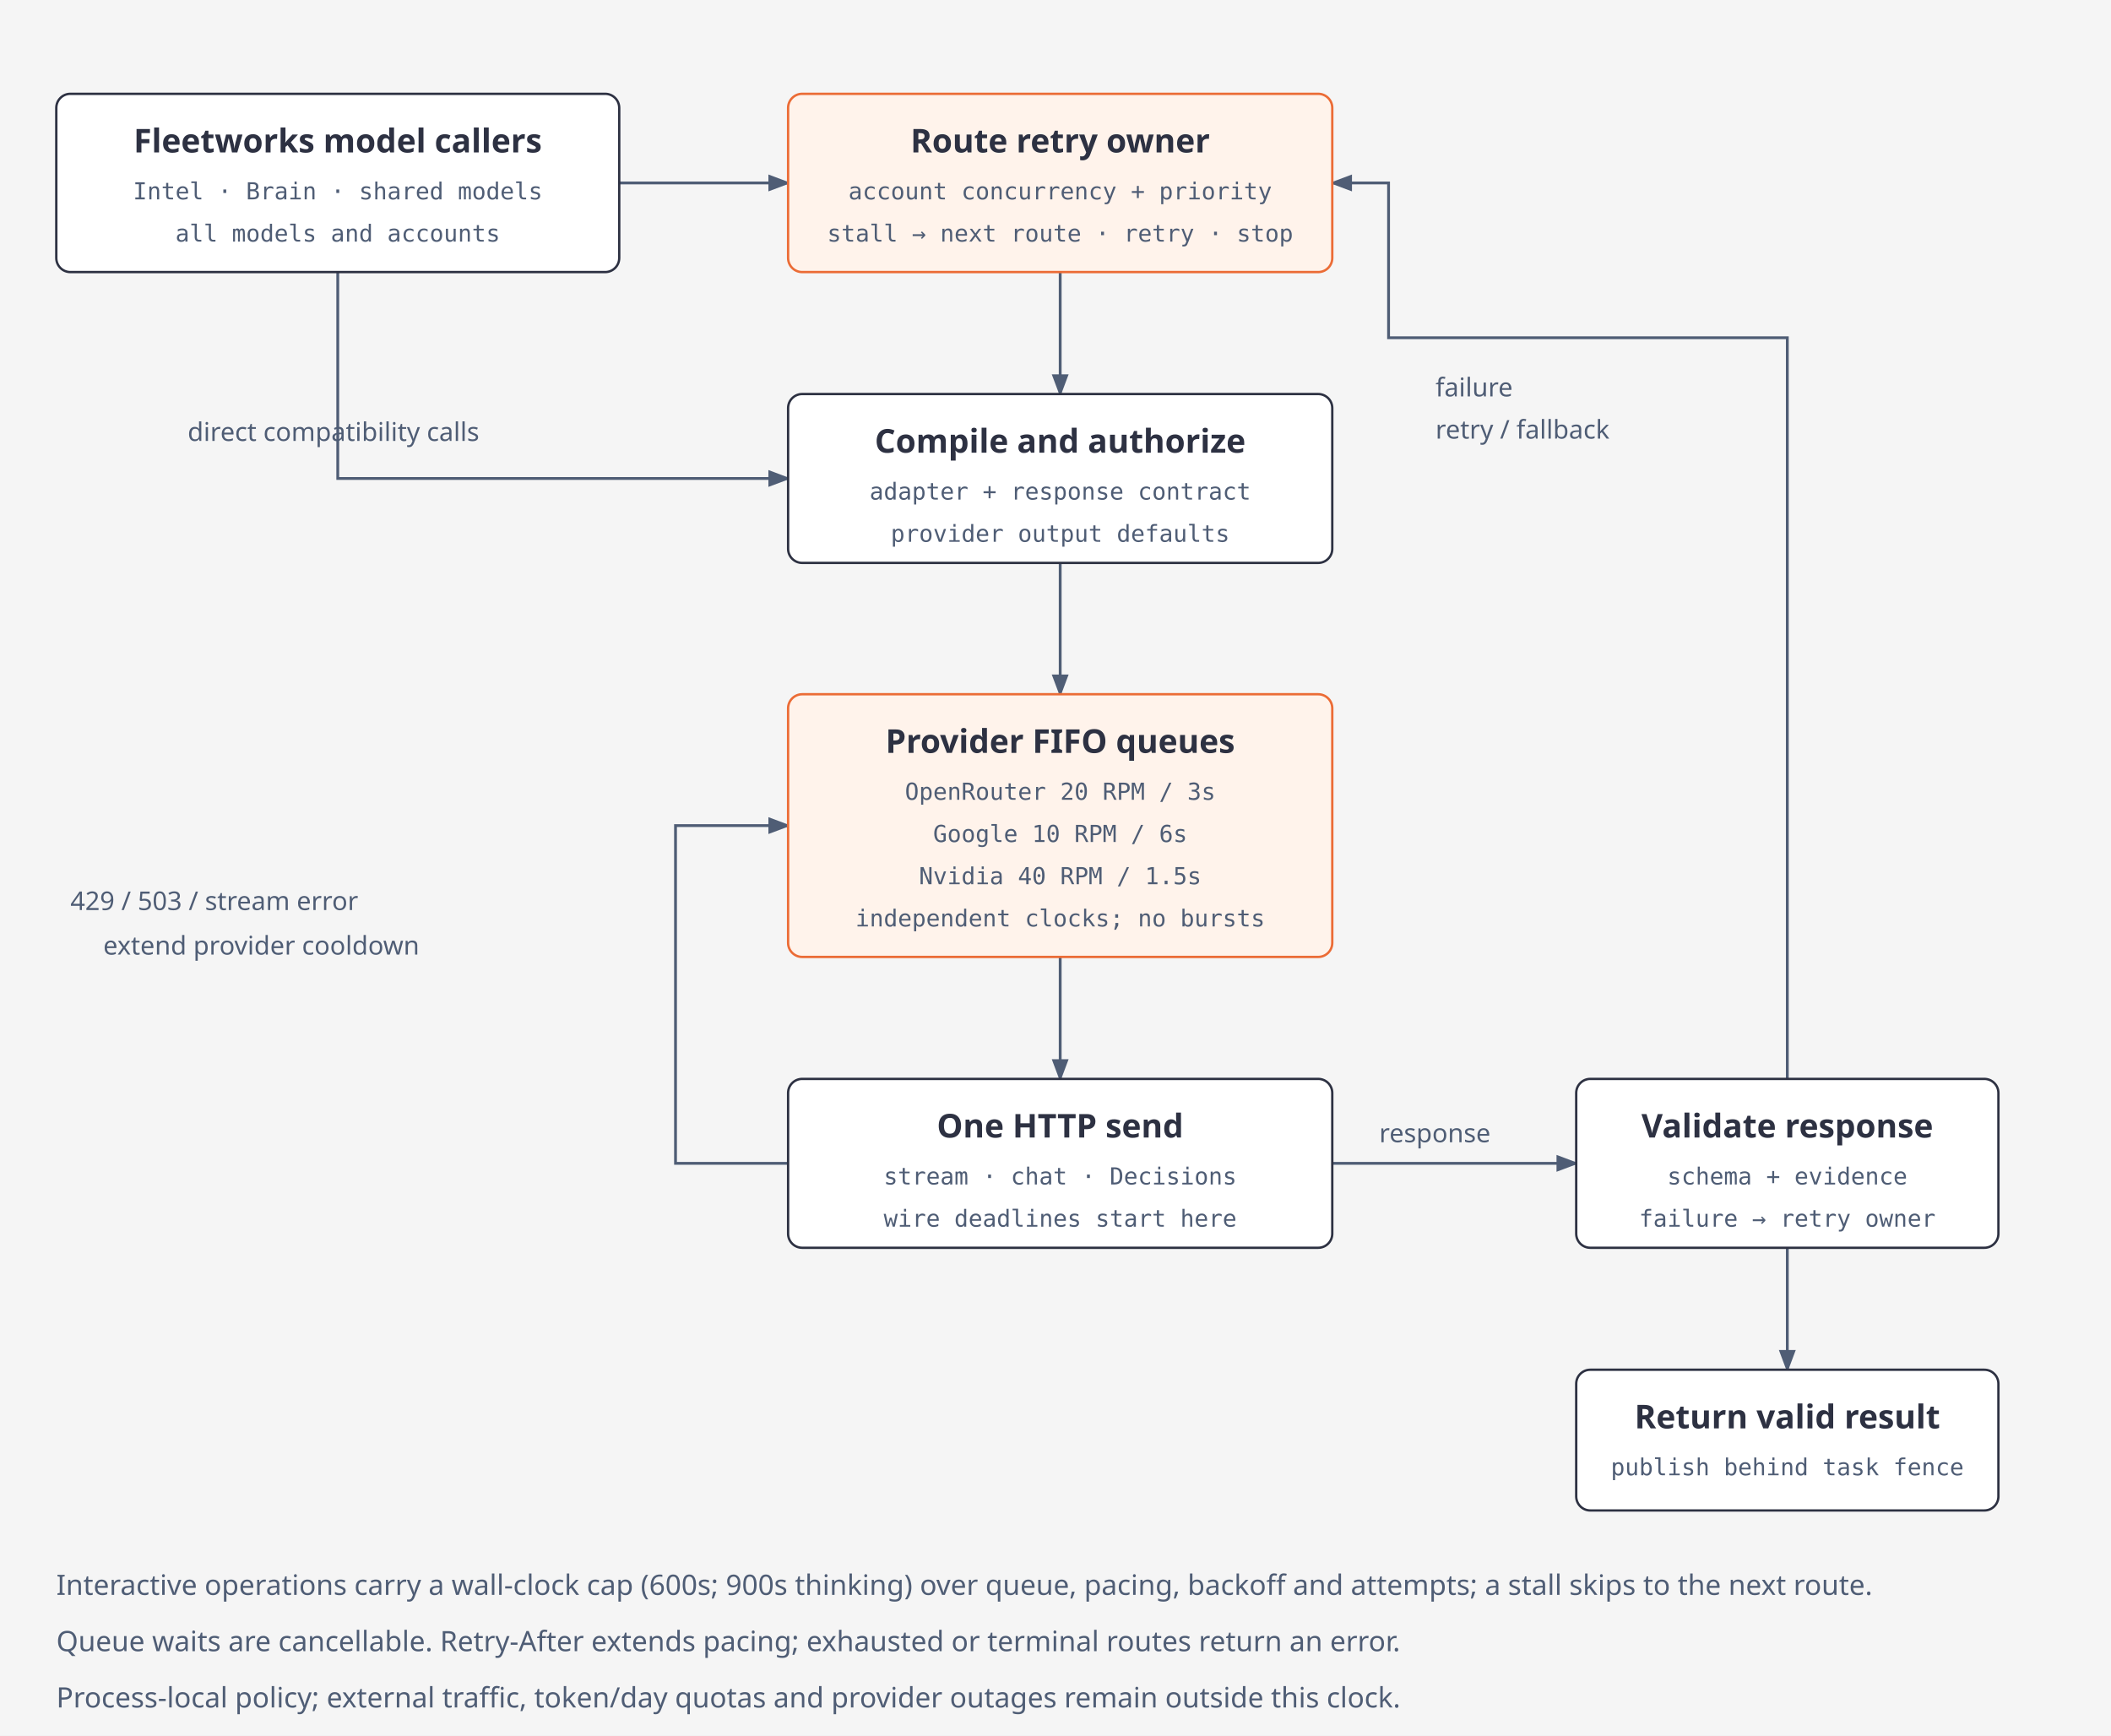
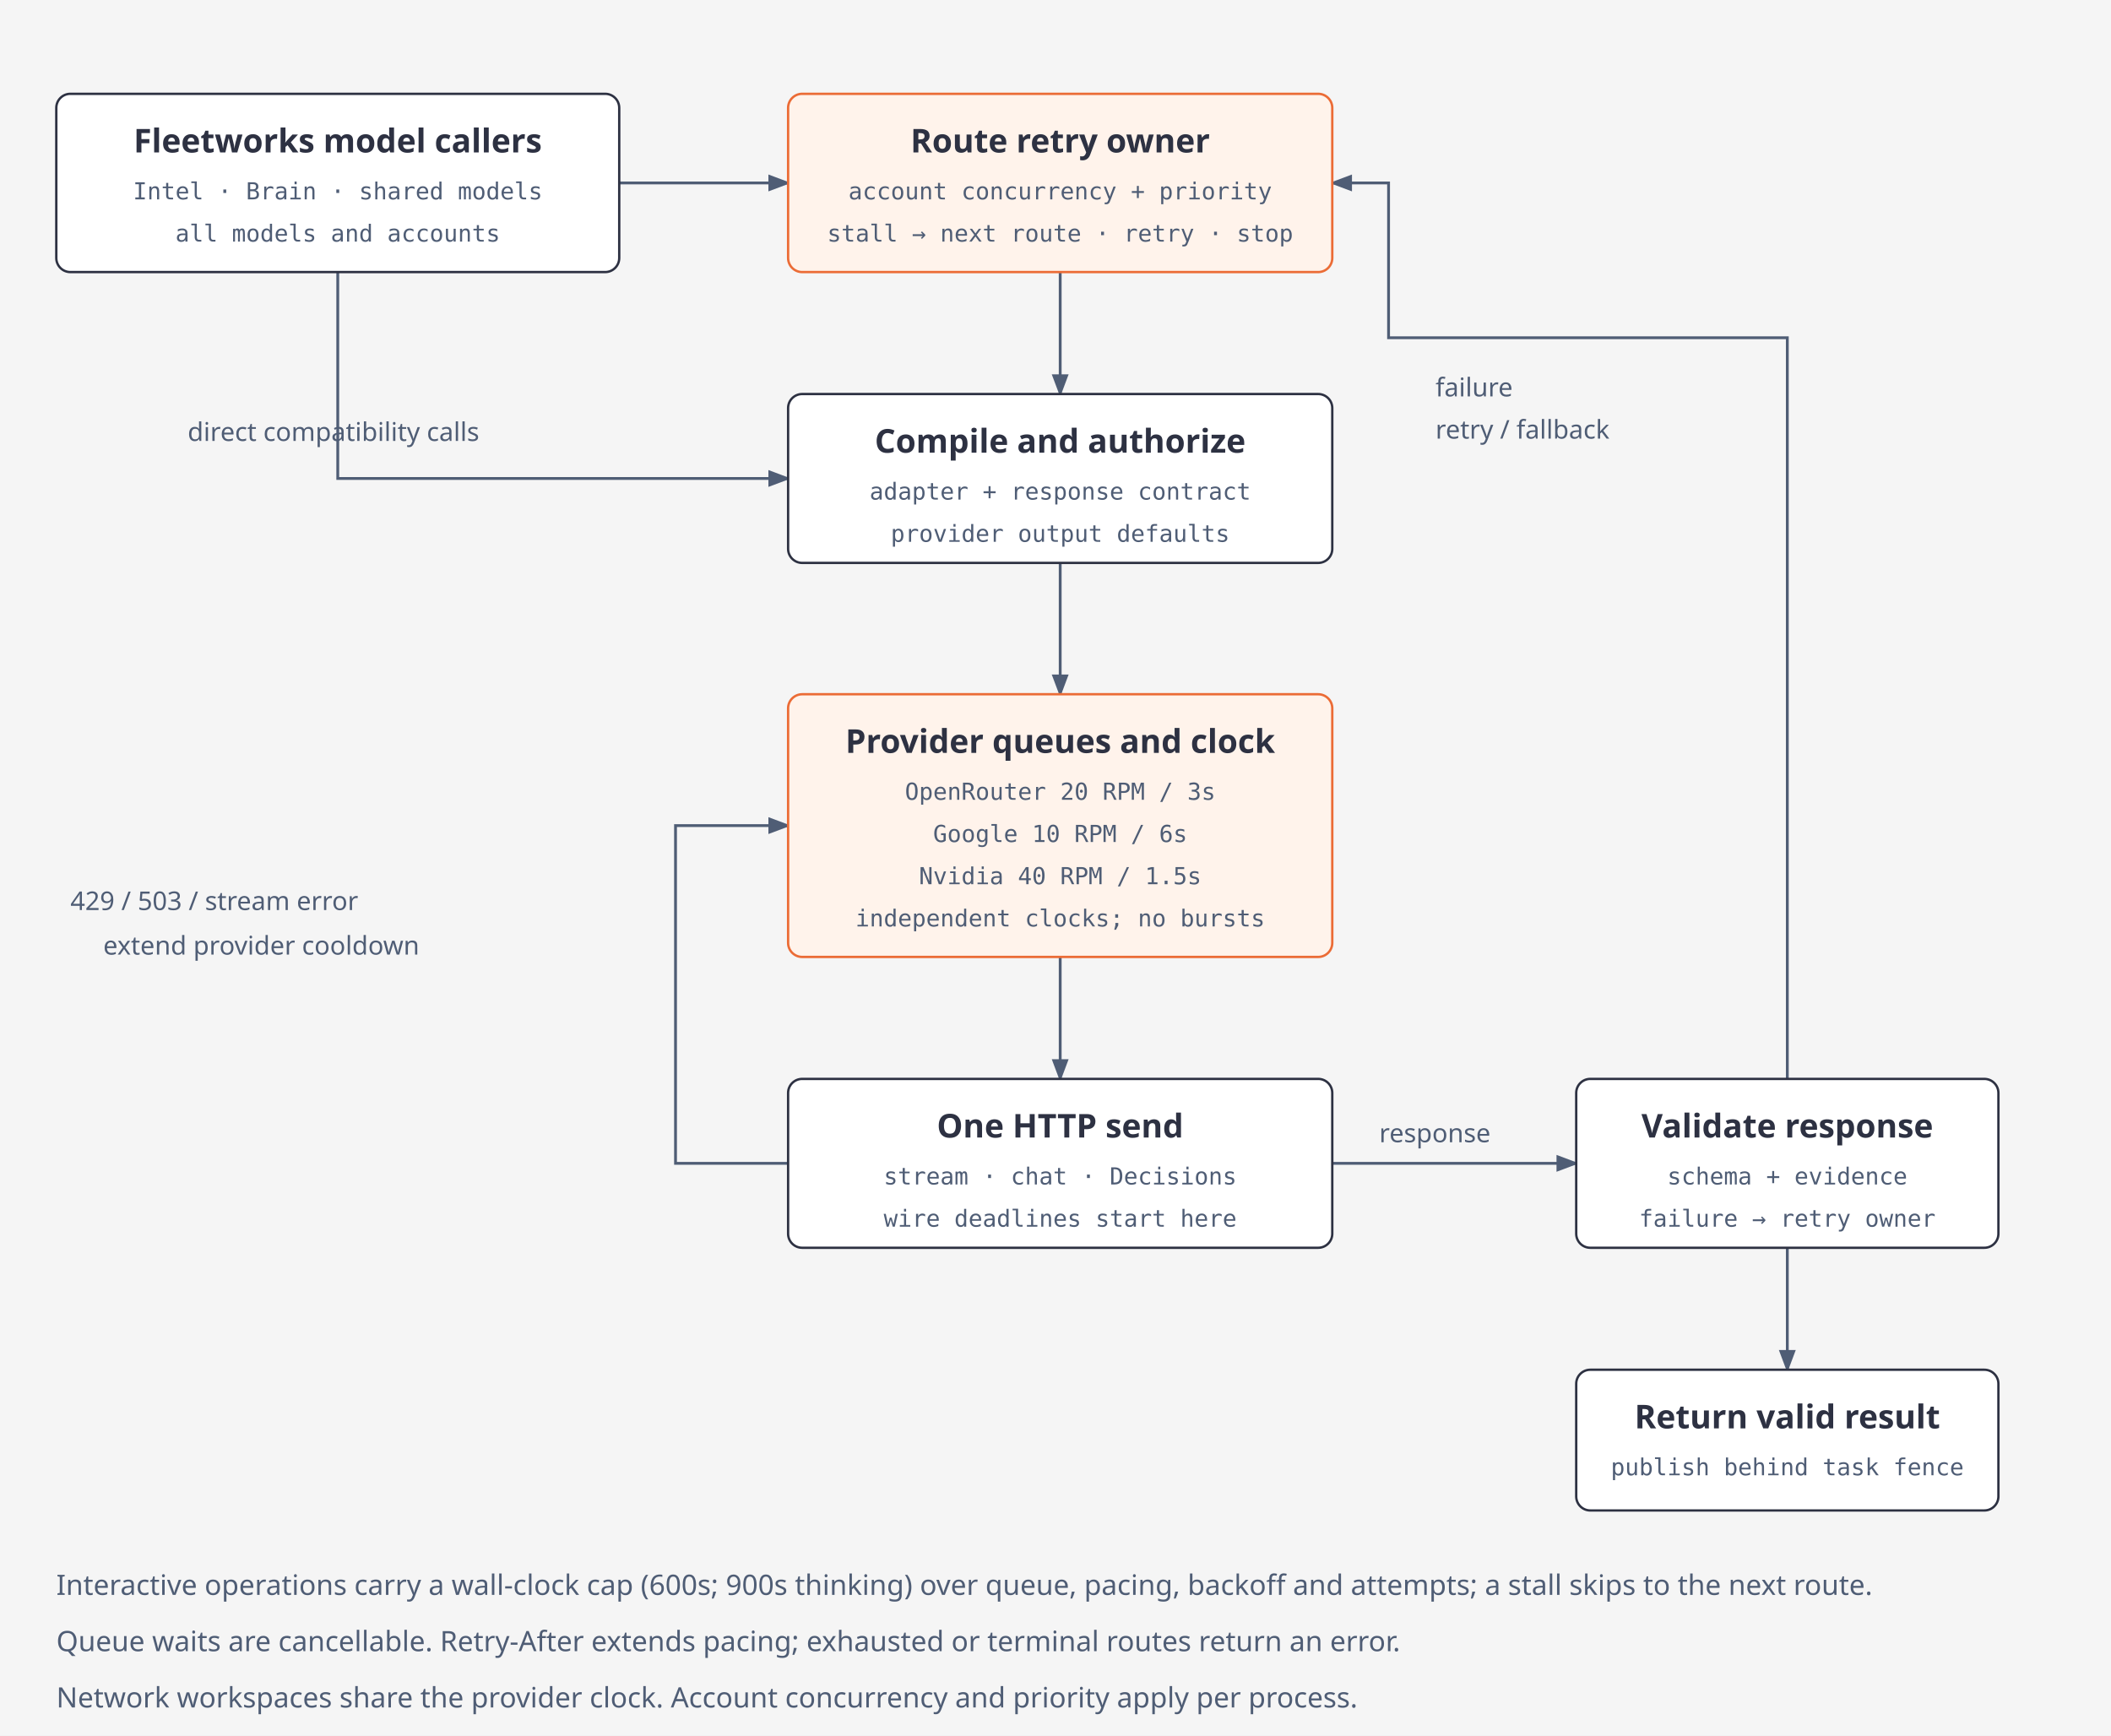
<svg xmlns="http://www.w3.org/2000/svg" role="img" aria-labelledby="model-request-scheduling-title model-request-scheduling-desc" viewBox="0 0 900 740">
  <defs>
    <marker id="arrow" markerWidth="8" markerHeight="6" refX="7" refY="3" orient="auto">
      <path d="M0 0L8 3L0 6Z" fill="#4f5d75" />
    </marker>
  </defs>
  <rect width="900" height="740" fill="#f5f5f5" />
  <g fill="none" stroke="#4f5d75" stroke-width="1.2" marker-end="url(#arrow)">
    <path d="M264 78H336" />
    <path d="M452 116V168" />
    <path d="M144 116V204H336" />
    <path d="M452 240V296" />
    <path d="M452 408V460" />
    <path d="M568 496H672" />
    <path d="M762 532V584" />
    <path d="M762 460V144H592V78H568" />
    <path d="M336 496H288V352H336" />
  </g>
  <rect x="24" y="40" width="240" height="76" rx="6" fill="#ffffff" stroke="#2d3142" />
  <text x="144.0" y="65" text-anchor="middle" font-family="Geist,system-ui,sans-serif" font-size="14" font-weight="600" fill="#2d3142">Fleetworks model callers</text>
  <text x="144.0" y="85" text-anchor="middle" font-family="Geist Mono,ui-monospace,monospace" font-size="10" fill="#4f5d75">Intel · Brain · shared models</text>
  <text x="144.0" y="103" text-anchor="middle" font-family="Geist Mono,ui-monospace,monospace" font-size="10" fill="#4f5d75">all models and accounts</text>
  <rect x="336" y="40" width="232" height="76" rx="6" fill="#fff3eb" stroke="#eb6c36" />
  <text x="452.0" y="65" text-anchor="middle" font-family="Geist,system-ui,sans-serif" font-size="14" font-weight="600" fill="#2d3142">Route retry owner</text>
  <text x="452.0" y="85" text-anchor="middle" font-family="Geist Mono,ui-monospace,monospace" font-size="10" fill="#4f5d75">account concurrency + priority</text>
  <text x="452.0" y="103" text-anchor="middle" font-family="Geist Mono,ui-monospace,monospace" font-size="10" fill="#4f5d75">stall → next route · retry · stop</text>
  <rect x="336" y="168" width="232" height="72" rx="6" fill="#ffffff" stroke="#2d3142" />
  <text x="452.0" y="193" text-anchor="middle" font-family="Geist,system-ui,sans-serif" font-size="14" font-weight="600" fill="#2d3142">Compile and authorize</text>
  <text x="452.0" y="213" text-anchor="middle" font-family="Geist Mono,ui-monospace,monospace" font-size="10" fill="#4f5d75">adapter + response contract</text>
  <text x="452.0" y="231" text-anchor="middle" font-family="Geist Mono,ui-monospace,monospace" font-size="10" fill="#4f5d75">provider output defaults</text>
  <rect x="336" y="296" width="232" height="112" rx="6" fill="#fff3eb" stroke="#eb6c36" />
-   <text x="452.0" y="321" text-anchor="middle" font-family="Geist,system-ui,sans-serif" font-size="14" font-weight="600" fill="#2d3142">Provider FIFO queues</text>
+   <text x="452.0" y="321" text-anchor="middle" font-family="Geist,system-ui,sans-serif" font-size="14" font-weight="600" fill="#2d3142">Provider queues and clock</text>
  <text x="452.0" y="341" text-anchor="middle" font-family="Geist Mono,ui-monospace,monospace" font-size="10" fill="#4f5d75">OpenRouter 20 RPM / 3s</text>
  <text x="452.0" y="359" text-anchor="middle" font-family="Geist Mono,ui-monospace,monospace" font-size="10" fill="#4f5d75">Google 10 RPM / 6s</text>
  <text x="452.0" y="377" text-anchor="middle" font-family="Geist Mono,ui-monospace,monospace" font-size="10" fill="#4f5d75">Nvidia 40 RPM / 1.5s</text>
  <text x="452.0" y="395" text-anchor="middle" font-family="Geist Mono,ui-monospace,monospace" font-size="10" fill="#4f5d75">independent clocks; no bursts</text>
  <rect x="336" y="460" width="232" height="72" rx="6" fill="#ffffff" stroke="#2d3142" />
  <text x="452.0" y="485" text-anchor="middle" font-family="Geist,system-ui,sans-serif" font-size="14" font-weight="600" fill="#2d3142">One HTTP send</text>
  <text x="452.0" y="505" text-anchor="middle" font-family="Geist Mono,ui-monospace,monospace" font-size="10" fill="#4f5d75">stream · chat · Decisions</text>
  <text x="452.0" y="523" text-anchor="middle" font-family="Geist Mono,ui-monospace,monospace" font-size="10" fill="#4f5d75">wire deadlines start here</text>
  <rect x="672" y="460" width="180" height="72" rx="6" fill="#ffffff" stroke="#2d3142" />
  <text x="762.0" y="485" text-anchor="middle" font-family="Geist,system-ui,sans-serif" font-size="14" font-weight="600" fill="#2d3142">Validate response</text>
  <text x="762.0" y="505" text-anchor="middle" font-family="Geist Mono,ui-monospace,monospace" font-size="10" fill="#4f5d75">schema + evidence</text>
  <text x="762.0" y="523" text-anchor="middle" font-family="Geist Mono,ui-monospace,monospace" font-size="10" fill="#4f5d75">failure → retry owner</text>
  <rect x="672" y="584" width="180" height="60" rx="6" fill="#ffffff" stroke="#2d3142" />
  <text x="762.0" y="609" text-anchor="middle" font-family="Geist,system-ui,sans-serif" font-size="14" font-weight="600" fill="#2d3142">Return valid result</text>
  <text x="762.0" y="629" text-anchor="middle" font-family="Geist Mono,ui-monospace,monospace" font-size="10" fill="#4f5d75">publish behind task fence</text>
  <text x="80" y="188" font-family="Geist,system-ui,sans-serif" font-size="11" fill="#4f5d75">direct compatibility calls</text>
  <text x="30" y="388" font-family="Geist,system-ui,sans-serif" font-size="11" fill="#4f5d75">429 / 503 / stream error</text>
  <text x="44" y="407" font-family="Geist,system-ui,sans-serif" font-size="11" fill="#4f5d75">extend provider cooldown</text>
  <text x="612" y="169" font-family="Geist,system-ui,sans-serif" font-size="11" fill="#4f5d75">failure</text>
  <text x="612" y="187" font-family="Geist,system-ui,sans-serif" font-size="11" fill="#4f5d75">retry / fallback</text>
  <text x="588" y="487" font-family="Geist,system-ui,sans-serif" font-size="11" fill="#4f5d75">response</text>
  <text x="24" y="704" font-family="Geist,system-ui,sans-serif" font-size="12" fill="#4f5d75">Queue waits are cancellable. Retry-After extends pacing; exhausted or terminal routes return an error.</text>
  <text x="24" y="680" font-family="Geist,system-ui,sans-serif" font-size="12" fill="#4f5d75">Interactive operations carry a wall-clock cap (600s; 900s thinking) over queue, pacing, backoff and attempts; a stall skips to the next route.</text>
-   <text x="24" y="728" font-family="Geist,system-ui,sans-serif" font-size="12" fill="#4f5d75">Process-local policy; external traffic, token/day quotas and provider outages remain outside this clock.</text>
+   <text x="24" y="728" font-family="Geist,system-ui,sans-serif" font-size="12" fill="#4f5d75">Network workspaces share the provider clock. Account concurrency and priority apply per process.</text>
</svg>
